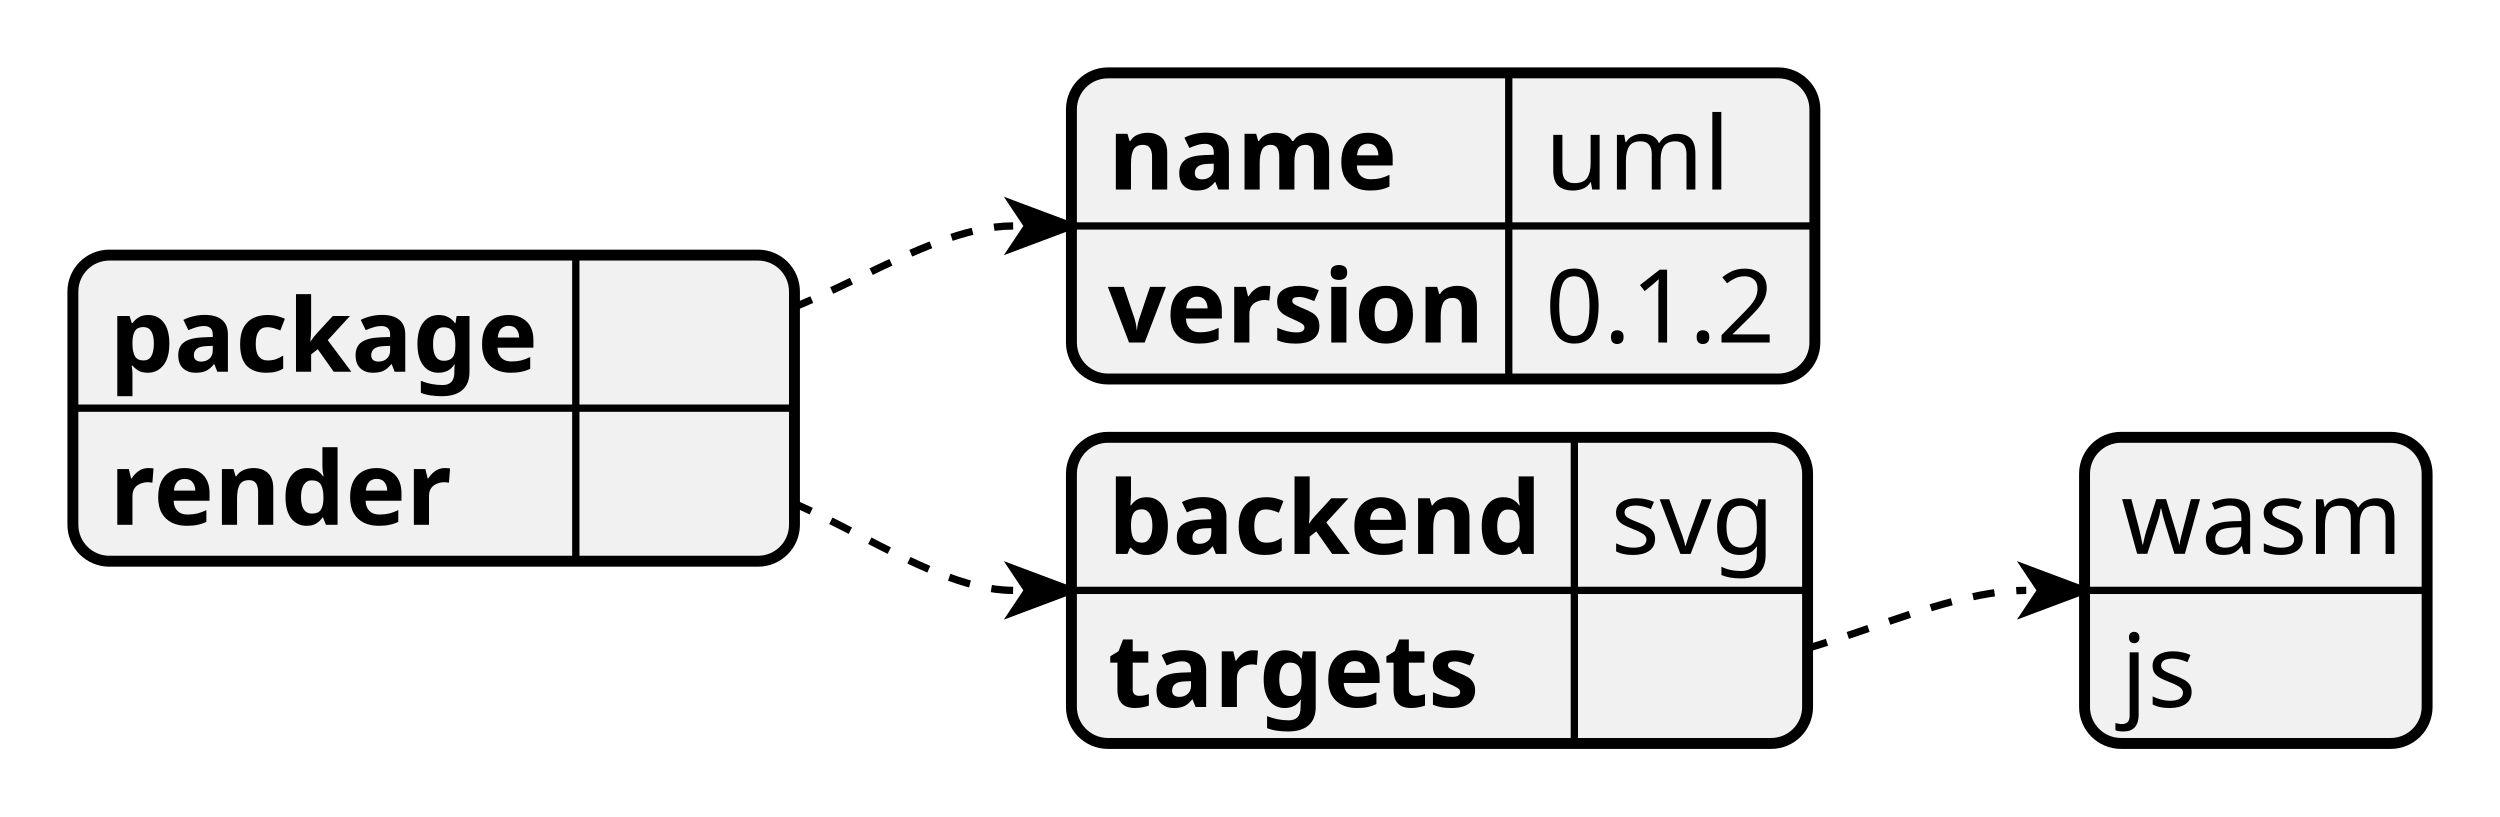
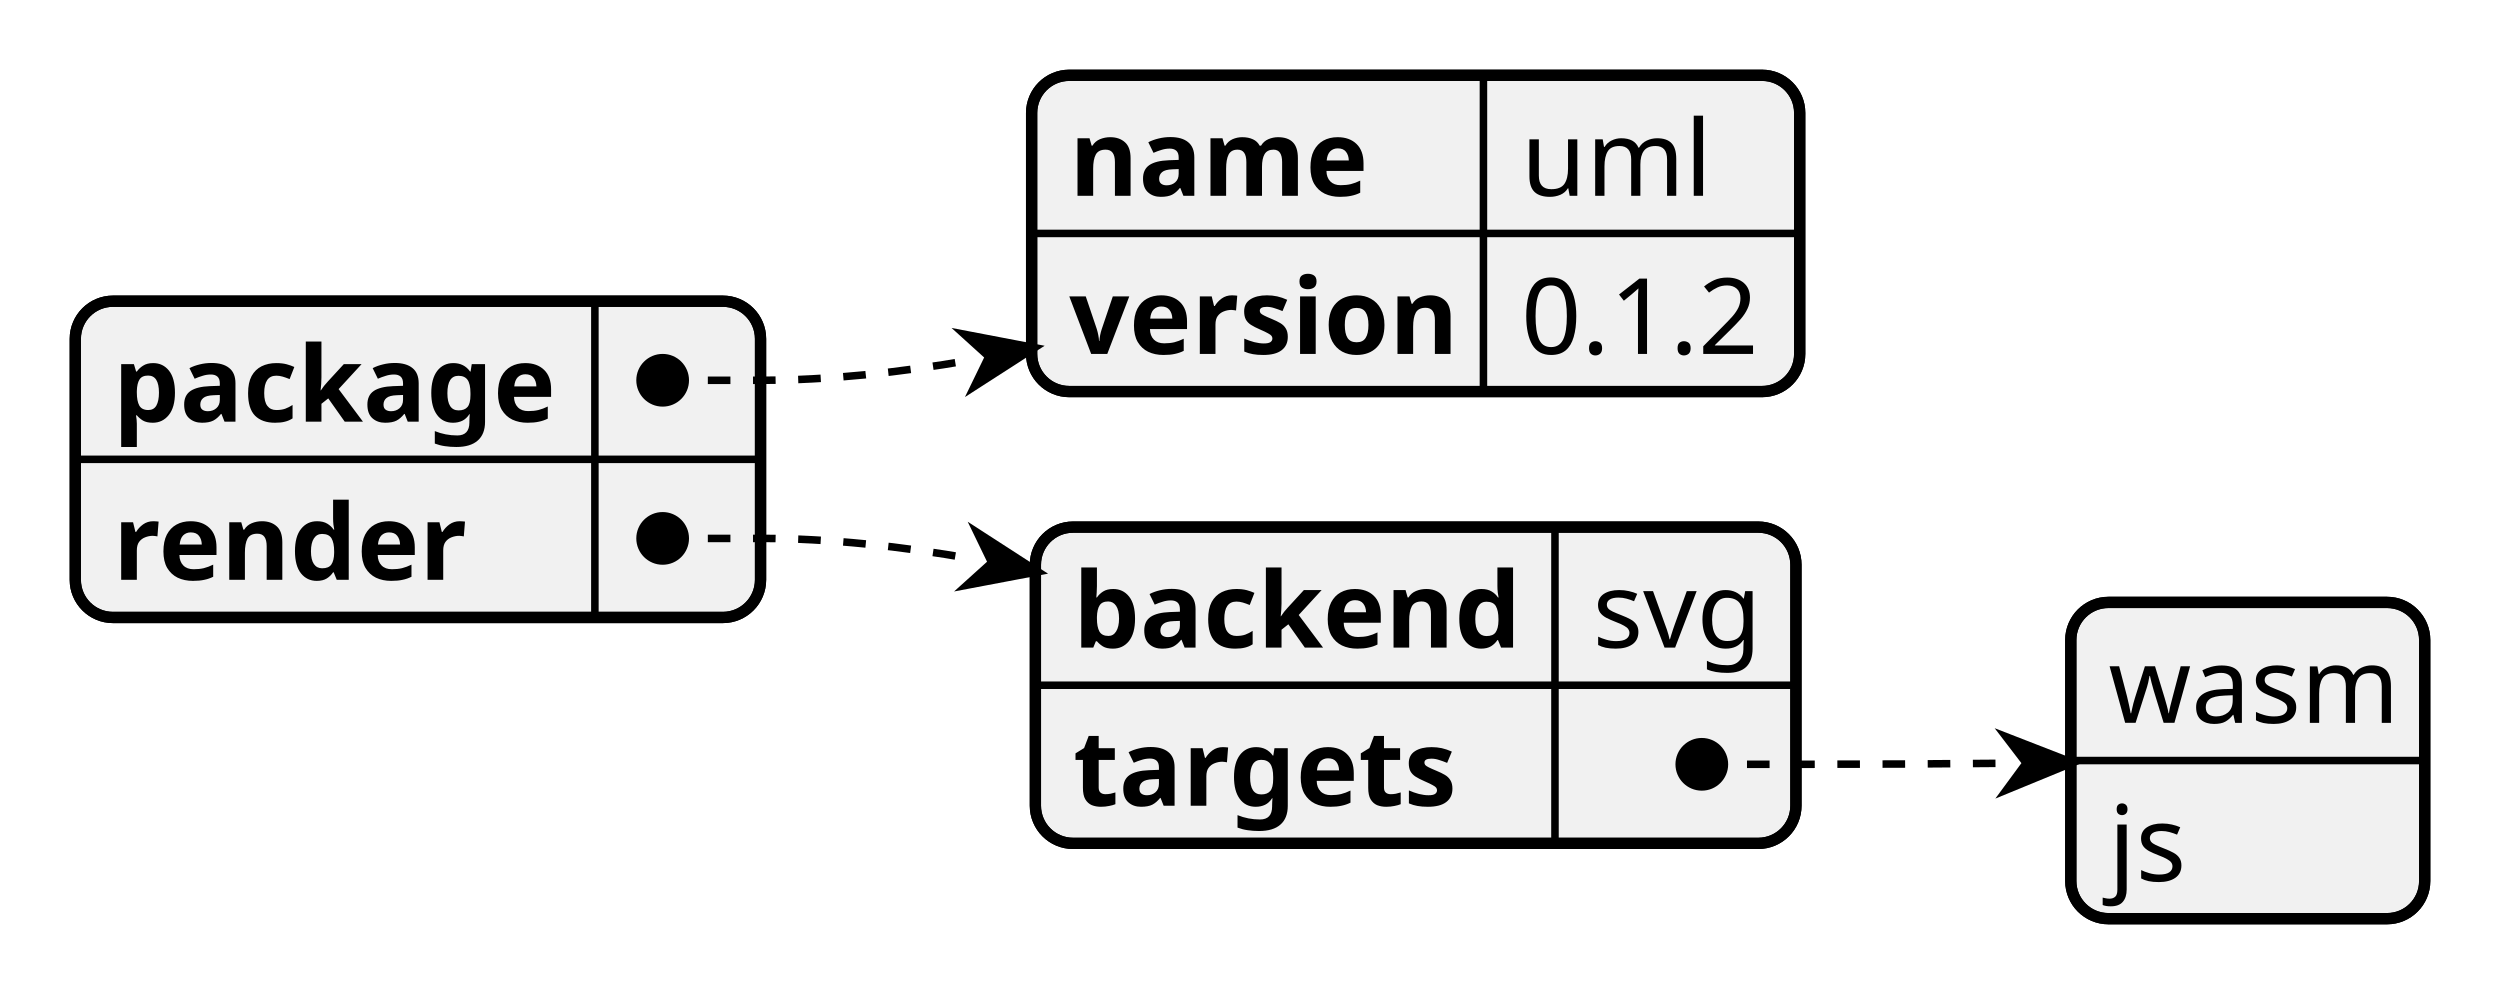
- <svg xmlns="http://www.w3.org/2000/svg" width="343" height="112" viewBox="0 0 343 112" role="img" aria-label="TOML diagram">
-   <style>svg{font-family:sans-serif;font-size:14px;background:transparent}.structured-node rect { fill: #F1F1F1; stroke: #000000; stroke-width: 1.5 }
- .structured-node line { stroke: #000000; stroke-width: 1 }
- .structured-node text { fill: #000000 }
- .structured-key { font-weight: 700 }
- .structured-edge { fill: none; stroke: #000000; stroke-width: 1; stroke-dasharray: 3,3 }
- .structured-arrow, .structured-spot { fill: #000000; stroke: #000000; stroke-width: 1 }</style>
-   <path d="M 97 45 C 110 45 126 31 139 31" class="structured-edge" />
-   <path d="M 139 34 L 141 31 L 139 28 L 147 31 Z" class="structured-arrow" />
-   <circle cx="97" cy="45" r="3" class="structured-spot" />
-   <path d="M 97 66 C 110 66 126 81 139 81" class="structured-edge" />
-   <path d="M 139 84 L 141 81 L 139 78 L 147 81 Z" class="structured-arrow" />
-   <circle cx="97" cy="66" r="3" class="structured-spot" />
-   <path d="M 236 91 C 249 91 265 81 278 81" class="structured-edge" />
-   <path d="M 278 84 L 280 81 L 278 78 L 286 81 Z" class="structured-arrow" />
-   <circle cx="236" cy="91" r="3" class="structured-spot" />
-   <g class="structured-node">
-     <rect x="10" y="35" width="99" height="42" rx="5" ry="5" />
-     <text x="15" y="51" text-anchor="start" class="structured-key">
-       <tspan x="15" dy="0" textLength="53" lengthAdjust="spacing">package</tspan>
-     </text>
-     <line x1="79" y1="35" x2="79" y2="56" />
-     <text x="84" y="51" text-anchor="start" font-size="14px" textLength="12" lengthAdjust="spacing">   </text>
-     <line x1="10" y1="56" x2="109" y2="56" />
-     <text x="15" y="72" text-anchor="start" class="structured-key">
-       <tspan x="15" dy="0" textLength="41" lengthAdjust="spacing">render</tspan>
-     </text>
-     <line x1="79" y1="56" x2="79" y2="77" />
-     <text x="84" y="72" text-anchor="start" font-size="14px" textLength="12" lengthAdjust="spacing">   </text>
-   </g>
-   <g class="structured-node">
-     <rect x="147" y="10" width="102" height="42" rx="5" ry="5" />
-     <text x="152" y="26" text-anchor="start" class="structured-key">
-       <tspan x="152" dy="0" textLength="35" lengthAdjust="spacing">name</tspan>
-     </text>
-     <line x1="207" y1="10" x2="207" y2="31" />
-     <text x="212" y="26" text-anchor="start">
-       <tspan x="212" dy="0" textLength="23" lengthAdjust="spacing">uml</tspan>
-     </text>
-     <line x1="147" y1="31" x2="249" y2="31" />
-     <text x="152" y="47" text-anchor="start" class="structured-key">
-       <tspan x="152" dy="0" textLength="46" lengthAdjust="spacing">version</tspan>
-     </text>
-     <line x1="207" y1="31" x2="207" y2="52" />
-     <text x="212" y="47" text-anchor="start">
-       <tspan x="212" dy="0" textLength="32" lengthAdjust="spacing">0.1.2</tspan>
-     </text>
-   </g>
-   <g class="structured-node">
-     <rect x="147" y="60" width="101" height="42" rx="5" ry="5" />
-     <text x="152" y="76" text-anchor="start" class="structured-key">
-       <tspan x="152" dy="0" textLength="53" lengthAdjust="spacing">backend</tspan>
-     </text>
-     <line x1="216" y1="60" x2="216" y2="81" />
-     <text x="221" y="76" text-anchor="start">
-       <tspan x="221" dy="0" textLength="22" lengthAdjust="spacing">svg</tspan>
-     </text>
-     <line x1="147" y1="81" x2="248" y2="81" />
-     <text x="152" y="97" text-anchor="start" class="structured-key">
-       <tspan x="152" dy="0" textLength="43" lengthAdjust="spacing">targets</tspan>
-     </text>
-     <line x1="216" y1="81" x2="216" y2="102" />
-     <text x="221" y="97" text-anchor="start" font-size="14px" textLength="12" lengthAdjust="spacing">   </text>
-   </g>
-   <g class="structured-node">
-     <rect x="286" y="60" width="47" height="42" rx="5" ry="5" />
-     <text x="291" y="76" text-anchor="start">
-       <tspan x="291" dy="0" textLength="37" lengthAdjust="spacing">wasm</tspan>
-     </text>
-     <line x1="286" y1="81" x2="333" y2="81" />
-     <text x="291" y="97" text-anchor="start">
-       <tspan x="291" dy="0" textLength="11" lengthAdjust="spacing">js</tspan>
-     </text>
+ <svg xmlns="http://www.w3.org/2000/svg" width="332" height="132" viewBox="0 0 332 132" role="img" aria-label="TOML diagram">
+   <style>svg{font-family:Arial, sans-serif;font-size:13px;background:transparent}</style>
+   <rect x="0" y="0" width="332" height="132" fill="transparent" />
+   <g transform="scale(1)">
+     <g class="structured-node">
+       <rect x="10" y="40" width="91" height="42" rx="5" fill="#F1F1F1" stroke="#000000" stroke-width="1.5" stroke-dasharray="none" />
+       <text x="15" y="56" text-anchor="start" font-size="14" font-family="sans-serif" font-style="normal" font-weight="700" fill="#000000" stroke="none" class="structured-key">
+         <tspan x="15" dy="0" textLength="59" lengthAdjust="spacing">package</tspan>
+       </text>
+       <line x1="79" y1="40" x2="79" y2="61" fill="none" stroke="#000000" stroke-width="1" stroke-dasharray="none" />
+       <text x="84" y="56" text-anchor="start" font-size="14" font-family="sans-serif" font-style="normal" font-weight="400" fill="#000000" stroke="none" class="structured-value">
+         <tspan x="84" dy="0" textLength="12" lengthAdjust="spacing">   </tspan>
+       </text>
+       <line x1="10" y1="61" x2="101" y2="61" fill="none" stroke="#000000" stroke-width="1" stroke-dasharray="none" />
+       <text x="15" y="77" text-anchor="start" font-size="14" font-family="sans-serif" font-style="normal" font-weight="700" fill="#000000" stroke="none" class="structured-key">
+         <tspan x="15" dy="0" textLength="45" lengthAdjust="spacing">render</tspan>
+       </text>
+       <line x1="79" y1="61" x2="79" y2="82" fill="none" stroke="#000000" stroke-width="1" stroke-dasharray="none" />
+       <text x="84" y="77" text-anchor="start" font-size="14" font-family="sans-serif" font-style="normal" font-weight="400" fill="#000000" stroke="none" class="structured-value">
+         <tspan x="84" dy="0" textLength="12" lengthAdjust="spacing">   </tspan>
+       </text>
+       <rect x="10" y="40" width="91" height="42" rx="5" fill="none" stroke="#000000" stroke-width="1.5" stroke-dasharray="none" />
+     </g>
+     <g class="structured-node">
+       <rect x="137" y="10" width="102" height="42" rx="5" fill="#F1F1F1" stroke="#000000" stroke-width="1.5" stroke-dasharray="none" />
+       <text x="142" y="26" text-anchor="start" font-size="14" font-family="sans-serif" font-style="normal" font-weight="700" fill="#000000" stroke="none" class="structured-key">
+         <tspan x="142" dy="0" textLength="39" lengthAdjust="spacing">name</tspan>
+       </text>
+       <line x1="197" y1="10" x2="197" y2="31" fill="none" stroke="#000000" stroke-width="1" stroke-dasharray="none" />
+       <text x="202" y="26" text-anchor="start" font-size="14" font-family="sans-serif" font-style="normal" font-weight="400" fill="#000000" stroke="none" class="structured-value">
+         <tspan x="202" dy="0" textLength="23" lengthAdjust="spacing">uml</tspan>
+       </text>
+       <line x1="137" y1="31" x2="239" y2="31" fill="none" stroke="#000000" stroke-width="1" stroke-dasharray="none" />
+       <text x="142" y="47" text-anchor="start" font-size="14" font-family="sans-serif" font-style="normal" font-weight="700" fill="#000000" stroke="none" class="structured-key">
+         <tspan x="142" dy="0" textLength="50" lengthAdjust="spacing">version</tspan>
+       </text>
+       <line x1="197" y1="31" x2="197" y2="52" fill="none" stroke="#000000" stroke-width="1" stroke-dasharray="none" />
+       <text x="202" y="47" text-anchor="start" font-size="14" font-family="sans-serif" font-style="normal" font-weight="400" fill="#000000" stroke="none" class="structured-value">
+         <tspan x="202" dy="0" textLength="32" lengthAdjust="spacing">0.1.2</tspan>
+       </text>
+       <rect x="137" y="10" width="102" height="42" rx="5" fill="none" stroke="#000000" stroke-width="1.5" stroke-dasharray="none" />
+     </g>
+     <g class="structured-node">
+       <rect x="137.5" y="70" width="101" height="42" rx="5" fill="#F1F1F1" stroke="#000000" stroke-width="1.5" stroke-dasharray="none" />
+       <text x="142.5" y="86" text-anchor="start" font-size="14" font-family="sans-serif" font-style="normal" font-weight="700" fill="#000000" stroke="none" class="structured-key">
+         <tspan x="142.5" dy="0" textLength="59" lengthAdjust="spacing">backend</tspan>
+       </text>
+       <line x1="206.5" y1="70" x2="206.5" y2="91" fill="none" stroke="#000000" stroke-width="1" stroke-dasharray="none" />
+       <text x="211.5" y="86" text-anchor="start" font-size="14" font-family="sans-serif" font-style="normal" font-weight="400" fill="#000000" stroke="none" class="structured-value">
+         <tspan x="211.5" dy="0" textLength="22" lengthAdjust="spacing">svg</tspan>
+       </text>
+       <line x1="137.5" y1="91" x2="238.5" y2="91" fill="none" stroke="#000000" stroke-width="1" stroke-dasharray="none" />
+       <text x="142.5" y="107" text-anchor="start" font-size="14" font-family="sans-serif" font-style="normal" font-weight="700" fill="#000000" stroke="none" class="structured-key">
+         <tspan x="142.5" dy="0" textLength="47" lengthAdjust="spacing">targets</tspan>
+       </text>
+       <line x1="206.5" y1="91" x2="206.5" y2="112" fill="none" stroke="#000000" stroke-width="1" stroke-dasharray="none" />
+       <text x="211.5" y="107" text-anchor="start" font-size="14" font-family="sans-serif" font-style="normal" font-weight="400" fill="#000000" stroke="none" class="structured-value">
+         <tspan x="211.5" dy="0" textLength="12" lengthAdjust="spacing">   </tspan>
+       </text>
+       <rect x="137.5" y="70" width="101" height="42" rx="5" fill="none" stroke="#000000" stroke-width="1.5" stroke-dasharray="none" />
+     </g>
+     <g class="structured-node">
+       <rect x="275" y="80" width="47" height="42" rx="5" fill="#F1F1F1" stroke="#000000" stroke-width="1.5" stroke-dasharray="none" />
+       <text x="280" y="96" text-anchor="start" font-size="14" font-family="sans-serif" font-style="normal" font-weight="400" fill="#000000" stroke="none" class="structured-value">
+         <tspan x="280" dy="0" textLength="37" lengthAdjust="spacing">wasm</tspan>
+       </text>
+       <line x1="275" y1="101" x2="322" y2="101" fill="none" stroke="#000000" stroke-width="1" stroke-dasharray="none" />
+       <text x="280" y="117" text-anchor="start" font-size="14" font-family="sans-serif" font-style="normal" font-weight="400" fill="#000000" stroke="none" class="structured-value">
+         <tspan x="280" dy="0" textLength="11" lengthAdjust="spacing">js</tspan>
+       </text>
+       <rect x="275" y="80" width="47" height="42" rx="5" fill="none" stroke="#000000" stroke-width="1.5" stroke-dasharray="none" />
+     </g>
+     <path d="M 88 50.5 L 101 50.5 C 110.049 50.5 119.505 49.46 128.696 47.861" fill="none" stroke="#000000" stroke-width="1" stroke-dasharray="3 3" class="structured-edge" />
+     <circle cx="88" cy="50.5" r="3" fill="#000000" stroke="#000000" stroke-width="1" stroke-dasharray="none" class="structured-spot" />
+     <polygon points="129.372 51.345 131.309 47.355 128.021 44.377 137.406 46.172" fill="#000000" stroke="#000000" stroke-width="1" stroke-dasharray="none" class="structured-arrow" />
+     <path d="M 226 101.5 L 239 101.5 C 247.895 101.5 257.55 101.441 266.405 101.364" fill="none" stroke="#000000" stroke-width="1" stroke-dasharray="3 3" class="structured-edge" />
+     <circle cx="226" cy="101.5" r="3" fill="#000000" stroke="#000000" stroke-width="1" stroke-dasharray="none" class="structured-spot" />
+     <polygon points="266.439 104.913 269.067 101.339 266.371 97.816 275.277 101.279" fill="#000000" stroke="#000000" stroke-width="1" stroke-dasharray="none" class="structured-arrow" />
+     <path d="M 88 71.5 L 101 71.5 C 110.165 71.5 119.747 72.566 129.05 74.201" fill="none" stroke="#000000" stroke-width="1" stroke-dasharray="3 3" class="structured-edge" />
+     <circle cx="88" cy="71.5" r="3" fill="#000000" stroke="#000000" stroke-width="1" stroke-dasharray="none" class="structured-spot" />
+     <polygon points="128.36 77.725 131.693 74.718 129.739 70.676 137.86 75.925" fill="#000000" stroke="#000000" stroke-width="1" stroke-dasharray="none" class="structured-arrow" />
  </g>
</svg>
